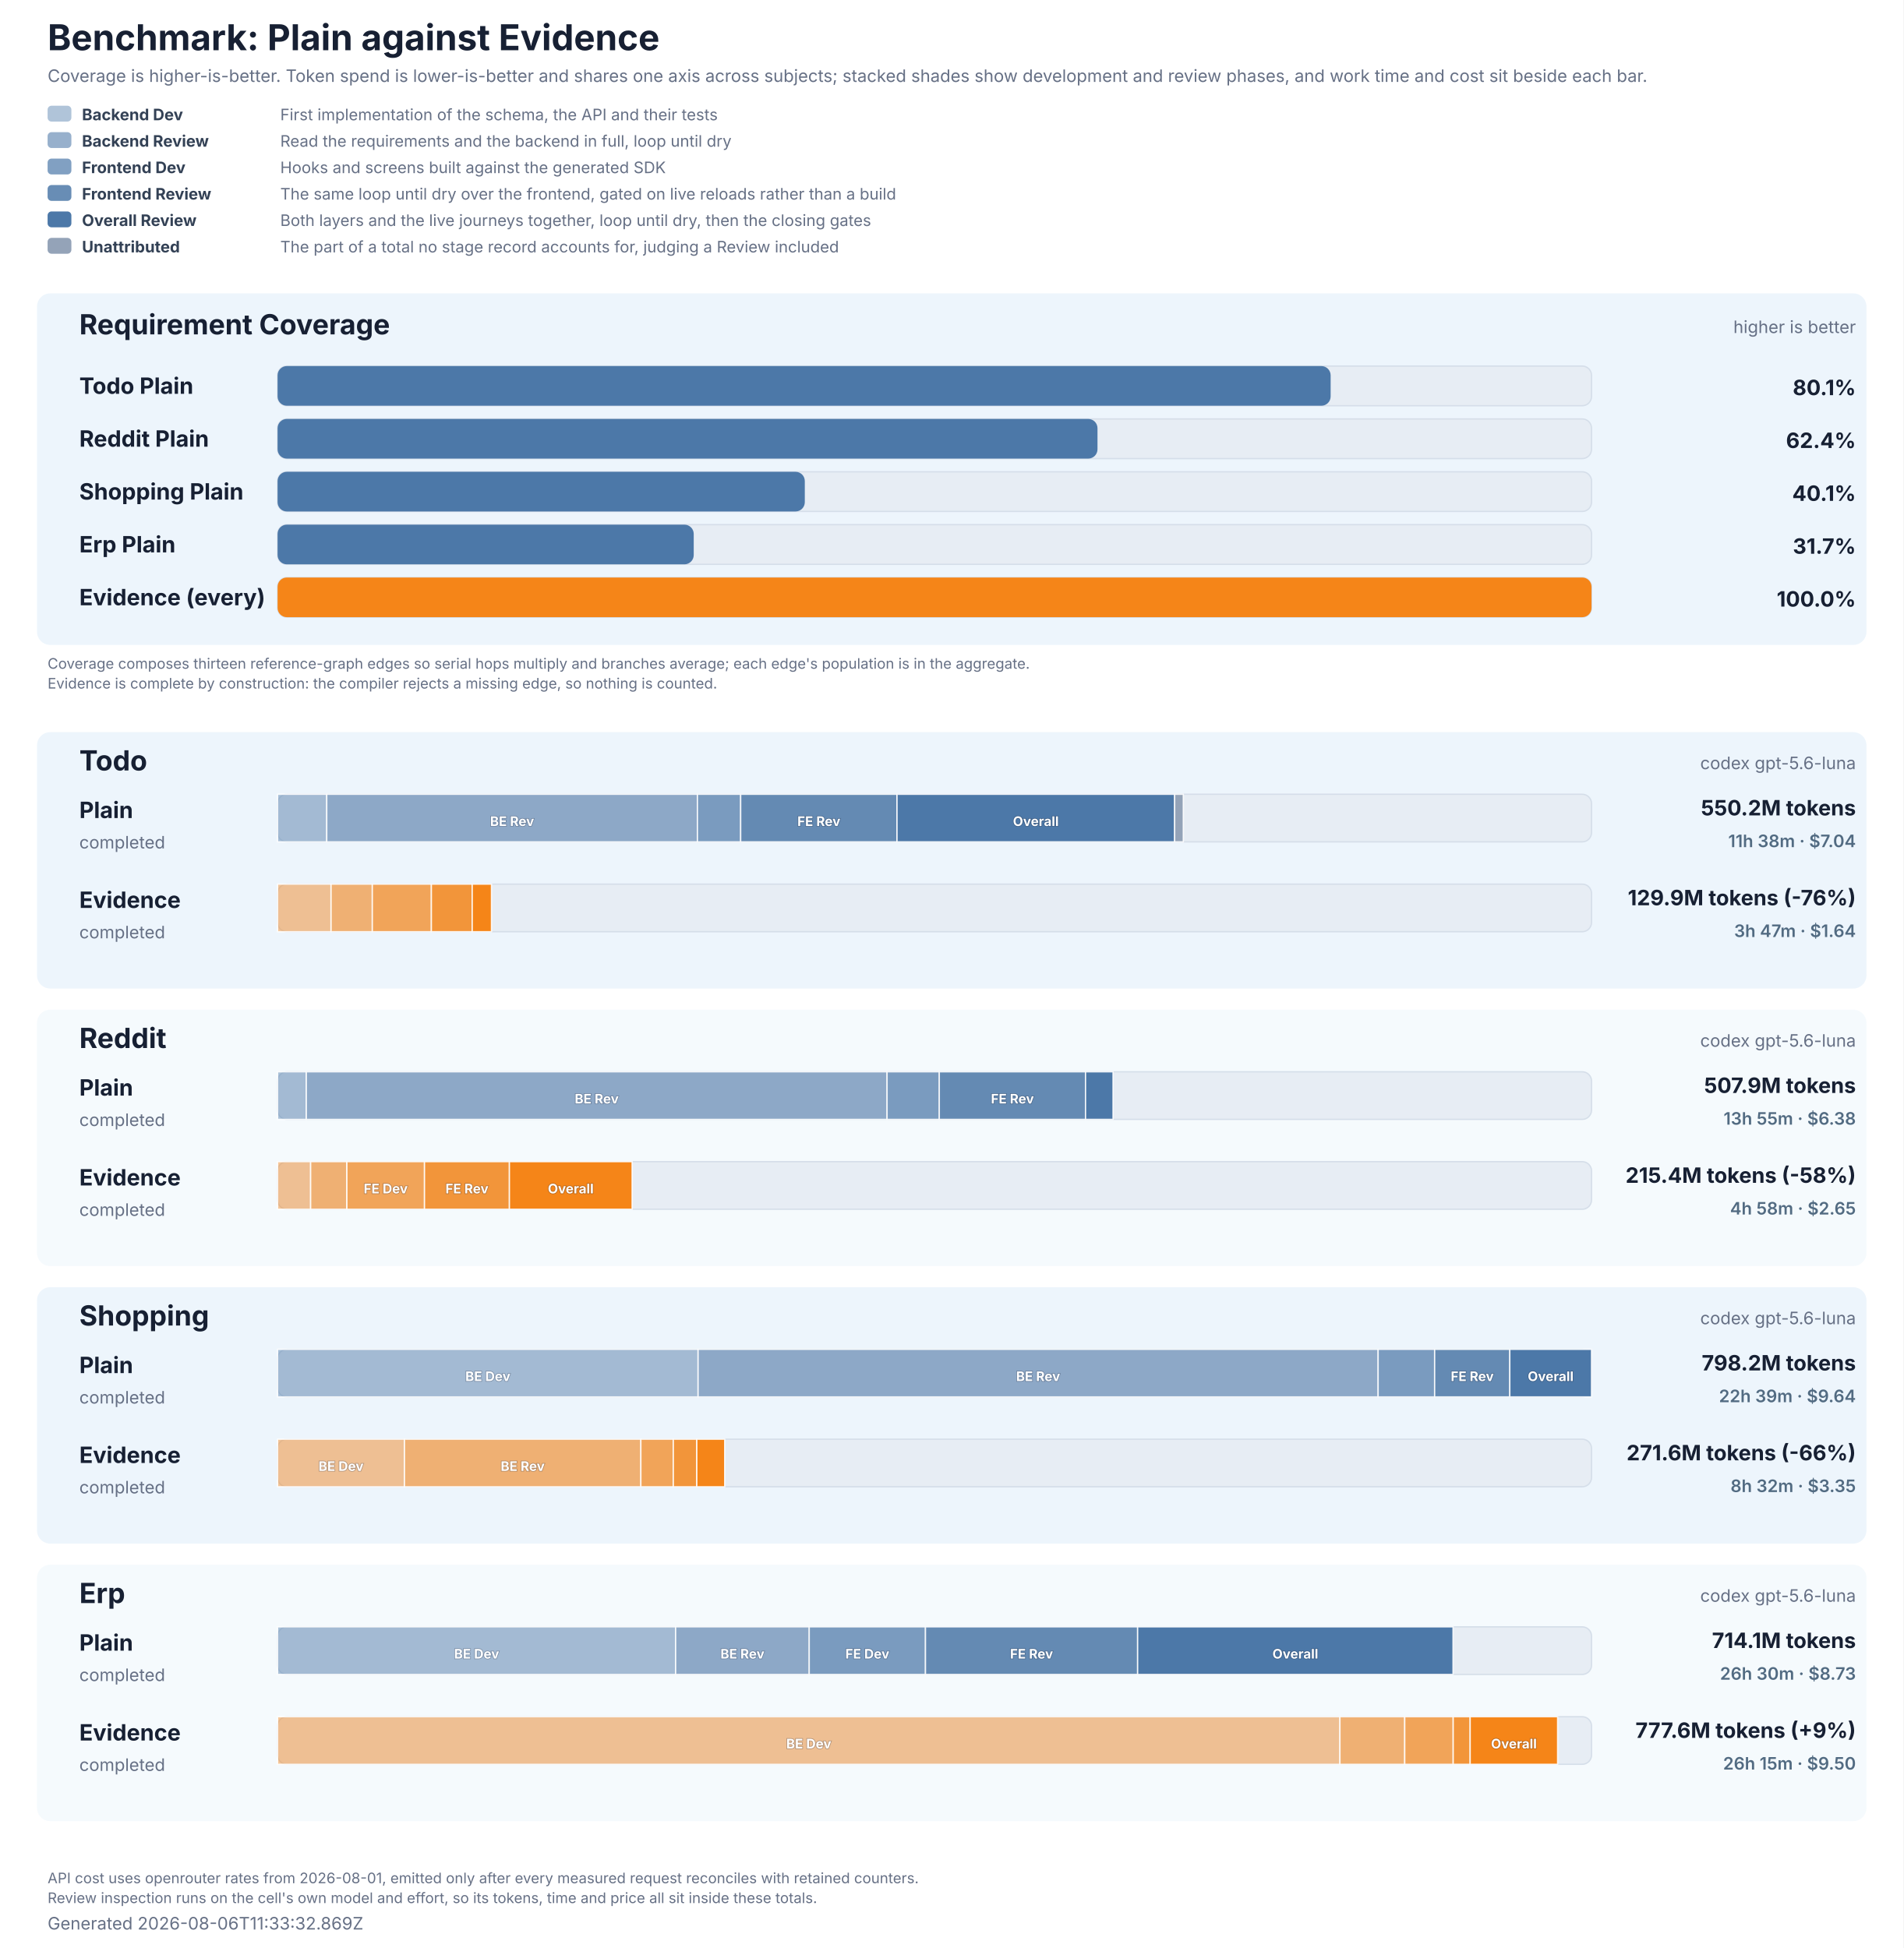
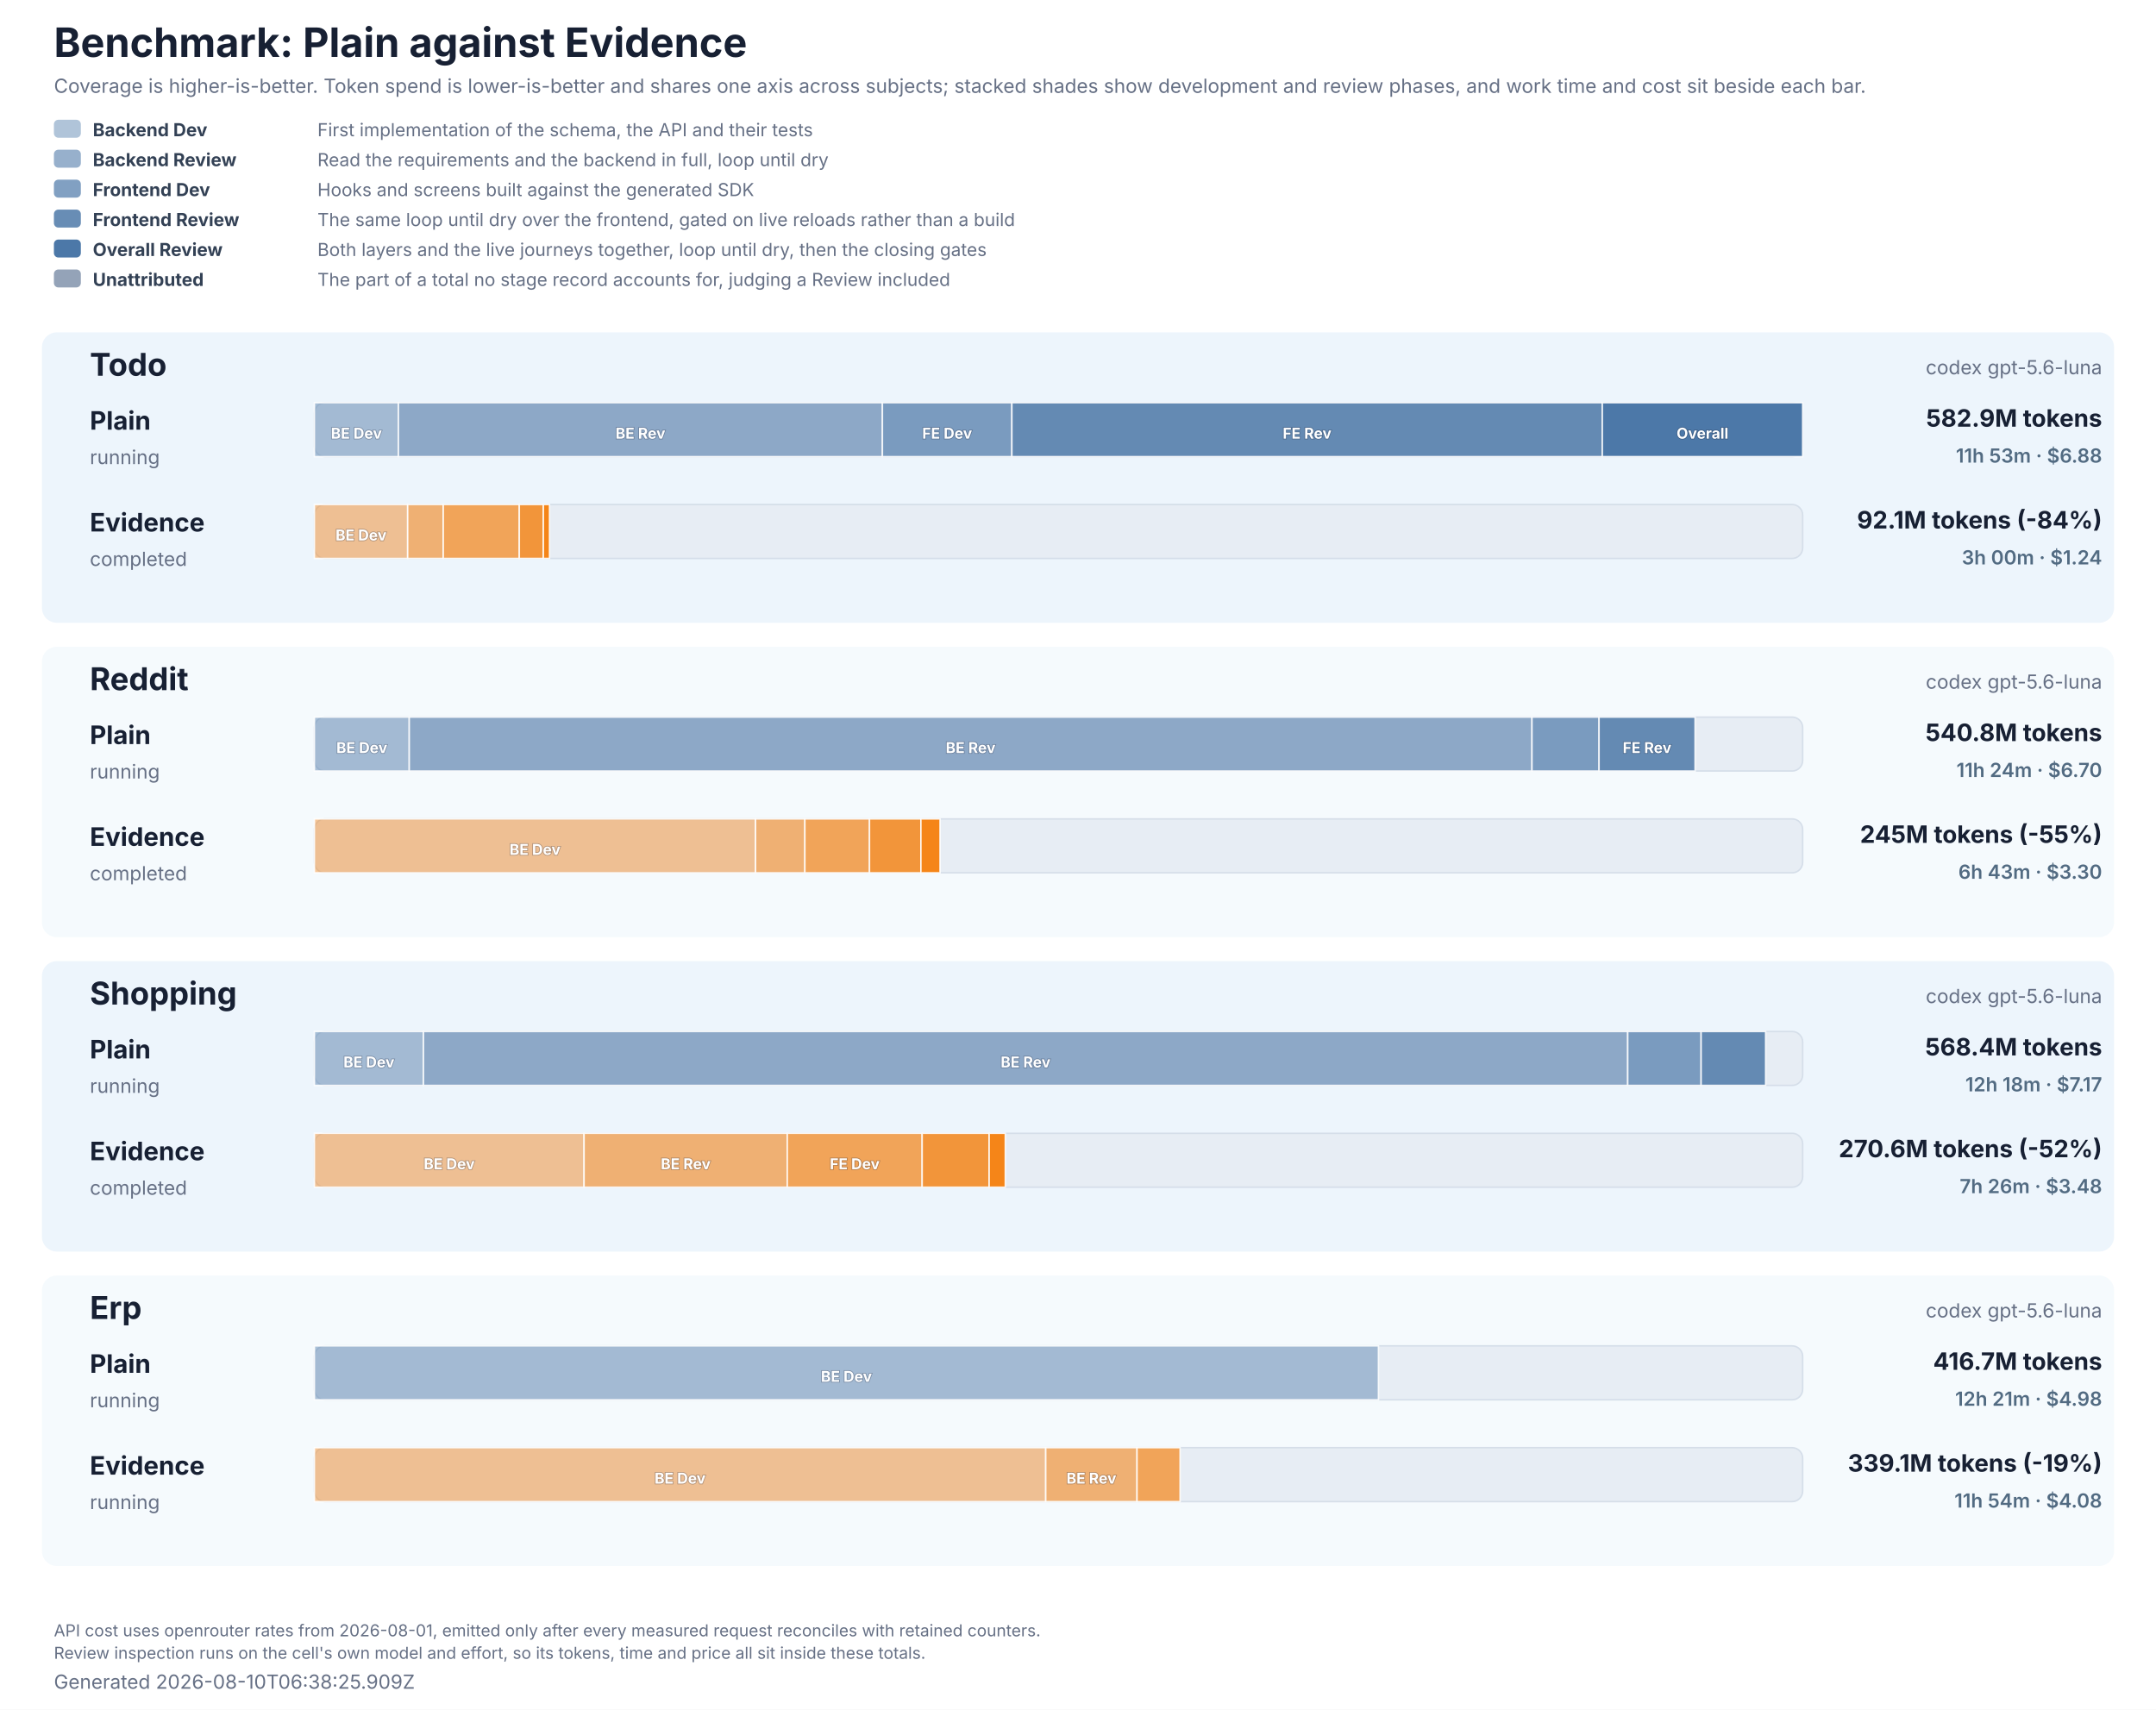
- <svg xmlns="http://www.w3.org/2000/svg" role="img" aria-labelledby="title description" viewBox="0 0 1440 1474" width="1440" height="1474">
+ <svg xmlns="http://www.w3.org/2000/svg" role="img" aria-labelledby="title description" viewBox="0 0 1440 1142" width="1440" height="1142">
  <style>
  text { font-family: Inter, ui-sans-serif, system-ui, -apple-system, BlinkMacSystemFont, 'Segoe UI', 'DejaVu Sans', Arial, sans-serif; fill: #172033; }
  .title { font-size: 27px; font-weight: 700; }
  .subtitle, .generated, .group-meta, .row-status { font-size: 13px; fill: #667085; }
  .group { fill: #e8f2fb; }
  .group-title { font-size: 21px; font-weight: 700; }
  .row-label { font-size: 17px; font-weight: 700; }
  .value { font-size: 16px; font-weight: 700; }
  .cost-value { font-size: 13px; font-weight: 600; fill: #526b82; }
  .legend { font-size: 12px; fill: #667085; }
  .legend-label { font-size: 12px; font-weight: 700; fill: #334155; }
  .segment-label { font-size: 10px; font-weight: 700; fill: #ffffff; paint-order: stroke; stroke: #172033; stroke-opacity: 0.28; stroke-width: 1px; }
  .phase-segment { stroke: #ffffff; stroke-opacity: 0.86; stroke-width: 1px; }
  .track { fill: #e7edf4; stroke: #d5dee9; stroke-width: 1px; }
  .empty { font-size: 15px; fill: #667085; }
  .table-note { font-size: 11px; fill: #667085; }
</style>
-   <rect width="1440" height="1474" fill="#ffffff" />
+   <rect width="1440" height="1142" fill="#ffffff" />
  <text x="36" y="38" class="title">Benchmark: Plain against Evidence</text>
  <text x="36" y="62" class="subtitle">Coverage is higher-is-better. Token spend is lower-is-better and shares one axis across subjects; stacked shades show development and review phases, and work time and cost sit beside each bar.</text>
  <rect x="36" y="80" width="18" height="12" rx="3" fill="#4c78a8" fill-opacity="0.44" />
  <text x="62" y="91" class="legend-label">Backend Dev</text>
  <text x="212" y="91" class="legend">First implementation of the schema, the API and their tests</text>
  <rect x="36" y="100" width="18" height="12" rx="3" fill="#4c78a8" fill-opacity="0.58" />
  <text x="62" y="111" class="legend-label">Backend Review</text>
  <text x="212" y="111" class="legend">Read the requirements and the backend in full, loop until dry</text>
  <rect x="36" y="120" width="18" height="12" rx="3" fill="#4c78a8" fill-opacity="0.7" />
  <text x="62" y="131" class="legend-label">Frontend Dev</text>
  <text x="212" y="131" class="legend">Hooks and screens built against the generated SDK</text>
  <rect x="36" y="140" width="18" height="12" rx="3" fill="#4c78a8" fill-opacity="0.84" />
  <text x="62" y="151" class="legend-label">Frontend Review</text>
  <text x="212" y="151" class="legend">The same loop until dry over the frontend, gated on live reloads rather than a build</text>
  <rect x="36" y="160" width="18" height="12" rx="3" fill="#4c78a8" fill-opacity="1" />
  <text x="62" y="171" class="legend-label">Overall Review</text>
  <text x="212" y="171" class="legend">Both layers and the live journeys together, loop until dry, then the closing gates</text>
  <rect x="36" y="180" width="18" height="12" rx="3" fill="#94a3b8" fill-opacity="1" />
  <text x="62" y="191" class="legend-label">Unattributed</text>
  <text x="212" y="191" class="legend">The part of a total no stage record accounts for, judging a Review included</text>
-   <rect x="28" y="222" width="1384" height="266" rx="10" class="group" fill-opacity="0.78" />
-   <text x="60" y="253" class="group-title">Requirement Coverage</text>
-   <text x="1404" y="252" text-anchor="end" class="group-meta">higher is better</text>
-   <text x="60" y="298" class="row-label" fill="#4c78a8">Todo Plain</text>
-   <rect x="210" y="277" width="994" height="30" rx="7" class="track" />
-   <rect x="210" y="277" width="796.64" height="30" rx="7" fill="#4c78a8" data-coverage="80.14496666666666" />
-   <text x="1404" y="299" text-anchor="end" class="value" fill="#4c78a8">80.1%</text>
-   <text x="60" y="338" class="row-label" fill="#4c78a8">Reddit Plain</text>
-   <rect x="210" y="317" width="994" height="30" rx="7" class="track" />
-   <rect x="210" y="317" width="620.26" height="30" rx="7" fill="#4c78a8" data-coverage="62.400702566666666" />
-   <text x="1404" y="339" text-anchor="end" class="value" fill="#4c78a8">62.4%</text>
-   <text x="60" y="378" class="row-label" fill="#4c78a8">Shopping Plain</text>
-   <rect x="210" y="357" width="994" height="30" rx="7" class="track" />
-   <rect x="210" y="357" width="398.84" height="30" rx="7" fill="#4c78a8" data-coverage="40.12511413497504" />
-   <text x="1404" y="379" text-anchor="end" class="value" fill="#4c78a8">40.1%</text>
-   <text x="60" y="418" class="row-label" fill="#4c78a8">Erp Plain</text>
-   <rect x="210" y="397" width="994" height="30" rx="7" class="track" />
-   <rect x="210" y="397" width="314.81" height="30" rx="7" fill="#4c78a8" data-coverage="31.67055414856898" />
-   <text x="1404" y="419" text-anchor="end" class="value" fill="#4c78a8">31.7%</text>
-   <text x="60" y="458" class="row-label" fill="#f58518">Evidence (every)</text>
-   <rect x="210" y="437" width="994" height="30" rx="7" class="track" />
-   <rect x="210" y="437" width="994.00" height="30" rx="7" fill="#f58518" data-coverage="100" />
-   <text x="1404" y="459" text-anchor="end" class="value" fill="#f58518">100.0%</text>
-   <text x="36" y="506" class="table-note">Coverage composes thirteen reference-graph edges so serial hops multiply and branches average; each edge's population is in the aggregate.</text>
-   <text x="36" y="521" class="table-note">Evidence is complete by construction: the compiler rejects a missing edge, so nothing is counted.</text>
-   <rect x="28" y="554" width="1384" height="194" rx="10" class="group" fill-opacity="0.78" />
-   <text x="60" y="583" class="group-title">Todo</text>
-   <text x="1404" y="582" text-anchor="end" class="group-meta">codex gpt-5.6-luna</text>
-   <text x="60" y="619" class="row-label" fill="#4c78a8">Plain</text>
-   <text x="60" y="642" class="row-status">completed</text>
-   <rect x="210" y="601" width="994" height="36" rx="7" class="track" />
-   <rect x="210.00" y="601" width="37.20" height="36" fill="#4c78a8" fill-opacity="0.44" class="phase-segment" data-phase="backend-development" data-tokens="29872719" />
-   <rect x="247.20" y="601" width="280.40" height="36" fill="#4c78a8" fill-opacity="0.58" class="phase-segment" data-phase="backend-review" data-tokens="225165342" />
-   <text x="387.40" y="625" text-anchor="middle" class="segment-label">BE Rev</text>
-   <rect x="527.60" y="601" width="32.73" height="36" fill="#4c78a8" fill-opacity="0.7" class="phase-segment" data-phase="frontend-development" data-tokens="26279528" />
-   <rect x="560.33" y="601" width="118.28" height="36" fill="#4c78a8" fill-opacity="0.84" class="phase-segment" data-phase="frontend-review" data-tokens="94981769" />
-   <text x="619.47" y="625" text-anchor="middle" class="segment-label">FE Rev</text>
-   <rect x="678.61" y="601" width="210.04" height="36" fill="#4c78a8" fill-opacity="1" class="phase-segment" data-phase="overall-review" data-tokens="168663056" />
-   <text x="783.63" y="625" text-anchor="middle" class="segment-label">Overall</text>
-   <rect x="888.64" y="601" width="6.53" height="36" fill="#94a3b8" class="phase-segment" data-phase="unattributed" data-tokens="5245628" />
-   <text x="1404" y="617" text-anchor="end" class="value">550.2M tokens</text>
-   <text x="1404" y="641" text-anchor="end" class="cost-value">11h 38m · $7.04</text>
-   <text x="60" y="687" class="row-label" fill="#f58518">Evidence</text>
-   <text x="60" y="710" class="row-status">completed</text>
-   <rect x="210" y="669" width="994" height="36" rx="7" class="track" />
-   <rect x="210.00" y="669" width="40.44" height="36" fill="#f58518" fill-opacity="0.44" class="phase-segment" data-phase="backend-development" data-tokens="32474293" />
-   <rect x="250.44" y="669" width="31.22" height="36" fill="#f58518" fill-opacity="0.58" class="phase-segment" data-phase="backend-review" data-tokens="25067684" />
-   <rect x="281.66" y="669" width="44.68" height="36" fill="#f58518" fill-opacity="0.7" class="phase-segment" data-phase="frontend-development" data-tokens="35876257" />
-   <rect x="326.33" y="669" width="30.90" height="36" fill="#f58518" fill-opacity="0.84" class="phase-segment" data-phase="frontend-review" data-tokens="24811262" />
-   <rect x="357.23" y="669" width="14.57" height="36" fill="#f58518" fill-opacity="1" class="phase-segment" data-phase="overall-review" data-tokens="11698563" />
-   <text x="1404" y="685" text-anchor="end" class="value">129.9M tokens (-76%)</text>
-   <text x="1404" y="709" text-anchor="end" class="cost-value">3h 47m · $1.64</text>
-   <rect x="28" y="764" width="1384" height="194" rx="10" class="group" fill-opacity="0.42" />
-   <text x="60" y="793" class="group-title">Reddit</text>
-   <text x="1404" y="792" text-anchor="end" class="group-meta">codex gpt-5.6-luna</text>
-   <text x="60" y="829" class="row-label" fill="#4c78a8">Plain</text>
-   <text x="60" y="852" class="row-status">completed</text>
-   <rect x="210" y="811" width="994" height="36" rx="7" class="track" />
-   <rect x="210.00" y="811" width="21.73" height="36" fill="#4c78a8" fill-opacity="0.44" class="phase-segment" data-phase="backend-development" data-tokens="17450090" />
-   <rect x="231.73" y="811" width="439.36" height="36" fill="#4c78a8" fill-opacity="0.58" class="phase-segment" data-phase="backend-review" data-tokens="352811491" />
-   <text x="451.41" y="835" text-anchor="middle" class="segment-label">BE Rev</text>
-   <rect x="671.09" y="811" width="39.51" height="36" fill="#4c78a8" fill-opacity="0.7" class="phase-segment" data-phase="frontend-development" data-tokens="31723600" />
-   <rect x="710.59" y="811" width="110.63" height="36" fill="#4c78a8" fill-opacity="0.84" class="phase-segment" data-phase="frontend-review" data-tokens="88835486" />
-   <text x="765.91" y="835" text-anchor="middle" class="segment-label">FE Rev</text>
-   <rect x="821.22" y="811" width="20.80" height="36" fill="#4c78a8" fill-opacity="1" class="phase-segment" data-phase="overall-review" data-tokens="16705282" />
-   <text x="1404" y="827" text-anchor="end" class="value">507.9M tokens</text>
-   <text x="1404" y="851" text-anchor="end" class="cost-value">13h 55m · $6.38</text>
-   <text x="60" y="897" class="row-label" fill="#f58518">Evidence</text>
-   <text x="60" y="920" class="row-status">completed</text>
-   <rect x="210" y="879" width="994" height="36" rx="7" class="track" />
-   <rect x="210.00" y="879" width="25.00" height="36" fill="#f58518" fill-opacity="0.44" class="phase-segment" data-phase="backend-development" data-tokens="20078882" />
-   <rect x="235.00" y="879" width="27.42" height="36" fill="#f58518" fill-opacity="0.58" class="phase-segment" data-phase="backend-review" data-tokens="22019408" />
-   <rect x="262.43" y="879" width="58.71" height="36" fill="#f58518" fill-opacity="0.7" class="phase-segment" data-phase="frontend-development" data-tokens="47141668" />
-   <text x="291.78" y="903" text-anchor="middle" class="segment-label">FE Dev</text>
-   <rect x="321.13" y="879" width="64.24" height="36" fill="#f58518" fill-opacity="0.84" class="phase-segment" data-phase="frontend-review" data-tokens="51584370" />
-   <text x="353.25" y="903" text-anchor="middle" class="segment-label">FE Rev</text>
-   <rect x="385.37" y="879" width="92.83" height="36" fill="#f58518" fill-opacity="1" class="phase-segment" data-phase="overall-review" data-tokens="74545453" />
-   <text x="431.78" y="903" text-anchor="middle" class="segment-label">Overall</text>
-   <text x="1404" y="895" text-anchor="end" class="value">215.4M tokens (-58%)</text>
-   <text x="1404" y="919" text-anchor="end" class="cost-value">4h 58m · $2.65</text>
-   <rect x="28" y="974" width="1384" height="194" rx="10" class="group" fill-opacity="0.78" />
-   <text x="60" y="1003" class="group-title">Shopping</text>
-   <text x="1404" y="1002" text-anchor="end" class="group-meta">codex gpt-5.6-luna</text>
-   <text x="60" y="1039" class="row-label" fill="#4c78a8">Plain</text>
-   <text x="60" y="1062" class="row-status">completed</text>
-   <rect x="210" y="1021" width="994" height="36" rx="7" class="track" />
-   <rect x="210.00" y="1021" width="318.11" height="36" fill="#4c78a8" fill-opacity="0.44" class="phase-segment" data-phase="backend-development" data-tokens="255451467" />
-   <text x="369.06" y="1045" text-anchor="middle" class="segment-label">BE Dev</text>
-   <rect x="528.11" y="1021" width="514.46" height="36" fill="#4c78a8" fill-opacity="0.58" class="phase-segment" data-phase="backend-review" data-tokens="413122866" />
-   <text x="785.35" y="1045" text-anchor="middle" class="segment-label">BE Rev</text>
-   <rect x="1042.58" y="1021" width="42.75" height="36" fill="#4c78a8" fill-opacity="0.7" class="phase-segment" data-phase="frontend-development" data-tokens="34329031" />
-   <rect x="1085.33" y="1021" width="56.86" height="36" fill="#4c78a8" fill-opacity="0.84" class="phase-segment" data-phase="frontend-review" data-tokens="45659705" />
-   <text x="1113.76" y="1045" text-anchor="middle" class="segment-label">FE Rev</text>
-   <rect x="1142.19" y="1021" width="61.81" height="36" fill="#4c78a8" fill-opacity="1" class="phase-segment" data-phase="overall-review" data-tokens="49635781" />
-   <text x="1173.09" y="1045" text-anchor="middle" class="segment-label">Overall</text>
-   <text x="1404" y="1037" text-anchor="end" class="value">798.2M tokens</text>
-   <text x="1404" y="1061" text-anchor="end" class="cost-value">22h 39m · $9.64</text>
-   <text x="60" y="1107" class="row-label" fill="#f58518">Evidence</text>
-   <text x="60" y="1130" class="row-status">completed</text>
-   <rect x="210" y="1089" width="994" height="36" rx="7" class="track" />
-   <rect x="210.00" y="1089" width="95.98" height="36" fill="#f58518" fill-opacity="0.44" class="phase-segment" data-phase="backend-development" data-tokens="77076340" />
-   <text x="257.99" y="1113" text-anchor="middle" class="segment-label">BE Dev</text>
-   <rect x="305.98" y="1089" width="178.85" height="36" fill="#f58518" fill-opacity="0.58" class="phase-segment" data-phase="backend-review" data-tokens="143620415" />
-   <text x="395.41" y="1113" text-anchor="middle" class="segment-label">BE Rev</text>
-   <rect x="484.83" y="1089" width="24.52" height="36" fill="#f58518" fill-opacity="0.7" class="phase-segment" data-phase="frontend-development" data-tokens="19691264" />
-   <rect x="509.36" y="1089" width="17.79" height="36" fill="#f58518" fill-opacity="0.84" class="phase-segment" data-phase="frontend-review" data-tokens="14287766" />
-   <rect x="527.15" y="1089" width="21.09" height="36" fill="#f58518" fill-opacity="1" class="phase-segment" data-phase="overall-review" data-tokens="16933079" />
-   <text x="1404" y="1105" text-anchor="end" class="value">271.6M tokens (-66%)</text>
-   <text x="1404" y="1129" text-anchor="end" class="cost-value">8h 32m · $3.35</text>
-   <rect x="28" y="1184" width="1384" height="194" rx="10" class="group" fill-opacity="0.42" />
-   <text x="60" y="1213" class="group-title">Erp</text>
-   <text x="1404" y="1212" text-anchor="end" class="group-meta">codex gpt-5.6-luna</text>
-   <text x="60" y="1249" class="row-label" fill="#4c78a8">Plain</text>
-   <text x="60" y="1272" class="row-status">completed</text>
-   <rect x="210" y="1231" width="994" height="36" rx="7" class="track" />
-   <rect x="210.00" y="1231" width="301.13" height="36" fill="#4c78a8" fill-opacity="0.44" class="phase-segment" data-phase="backend-development" data-tokens="241812680" />
-   <text x="360.57" y="1255" text-anchor="middle" class="segment-label">BE Dev</text>
-   <rect x="511.13" y="1231" width="101.06" height="36" fill="#4c78a8" fill-opacity="0.58" class="phase-segment" data-phase="backend-review" data-tokens="81156222" />
-   <text x="561.66" y="1255" text-anchor="middle" class="segment-label">BE Rev</text>
-   <rect x="612.19" y="1231" width="87.93" height="36" fill="#4c78a8" fill-opacity="0.7" class="phase-segment" data-phase="frontend-development" data-tokens="70612401" />
-   <text x="656.16" y="1255" text-anchor="middle" class="segment-label">FE Dev</text>
-   <rect x="700.13" y="1231" width="160.51" height="36" fill="#4c78a8" fill-opacity="0.84" class="phase-segment" data-phase="frontend-review" data-tokens="128890055" />
-   <text x="780.38" y="1255" text-anchor="middle" class="segment-label">FE Rev</text>
-   <rect x="860.64" y="1231" width="238.59" height="36" fill="#4c78a8" fill-opacity="1" class="phase-segment" data-phase="overall-review" data-tokens="191593998" />
-   <text x="979.93" y="1255" text-anchor="middle" class="segment-label">Overall</text>
-   <text x="1404" y="1247" text-anchor="end" class="value">714.1M tokens</text>
-   <text x="1404" y="1271" text-anchor="end" class="cost-value">26h 30m · $8.73</text>
-   <text x="60" y="1317" class="row-label" fill="#f58518">Evidence</text>
-   <text x="60" y="1340" class="row-status">completed</text>
-   <rect x="210" y="1299" width="994" height="36" rx="7" class="track" />
-   <rect x="210.00" y="1299" width="803.67" height="36" fill="#f58518" fill-opacity="0.44" class="phase-segment" data-phase="backend-development" data-tokens="645364359" />
-   <text x="611.84" y="1323" text-anchor="middle" class="segment-label">BE Dev</text>
-   <rect x="1013.67" y="1299" width="49.02" height="36" fill="#f58518" fill-opacity="0.58" class="phase-segment" data-phase="backend-review" data-tokens="39360505" />
-   <rect x="1062.69" y="1299" width="36.67" height="36" fill="#f58518" fill-opacity="0.7" class="phase-segment" data-phase="frontend-development" data-tokens="29445251" />
-   <rect x="1099.36" y="1299" width="12.84" height="36" fill="#f58518" fill-opacity="0.84" class="phase-segment" data-phase="frontend-review" data-tokens="10307041" />
-   <rect x="1112.19" y="1299" width="66.15" height="36" fill="#f58518" fill-opacity="1" class="phase-segment" data-phase="overall-review" data-tokens="53120521" />
-   <text x="1145.27" y="1323" text-anchor="middle" class="segment-label">Overall</text>
-   <text x="1404" y="1315" text-anchor="end" class="value">777.6M tokens (+9%)</text>
-   <text x="1404" y="1339" text-anchor="end" class="cost-value">26h 15m · $9.50</text>
-   <text x="36" y="1425" class="table-note">API cost uses openrouter rates from 2026-08-01, emitted only after every measured request reconciles with retained counters.</text>
-   <text x="36" y="1440" class="table-note">Review inspection runs on the cell's own model and effort, so its tokens, time and price all sit inside these totals.</text>
-   <text x="36" y="1460" class="generated">Generated 2026-08-06T11:33:32.869Z</text>
+   <rect x="28" y="222" width="1384" height="194" rx="10" class="group" fill-opacity="0.78" />
+   <text x="60" y="251" class="group-title">Todo</text>
+   <text x="1404" y="250" text-anchor="end" class="group-meta">codex gpt-5.6-luna</text>
+   <text x="60" y="287" class="row-label" fill="#4c78a8">Plain</text>
+   <text x="60" y="310" class="row-status">running</text>
+   <rect x="210" y="269" width="994" height="36" rx="7" class="track" />
+   <rect x="210.00" y="269" width="56.10" height="36" fill="#4c78a8" fill-opacity="0.44" class="phase-segment" data-phase="backend-development" data-tokens="32898028" />
+   <text x="238.05" y="293" text-anchor="middle" class="segment-label">BE Dev</text>
+   <rect x="266.10" y="269" width="323.27" height="36" fill="#4c78a8" fill-opacity="0.58" class="phase-segment" data-phase="backend-review" data-tokens="189565386" />
+   <text x="427.73" y="293" text-anchor="middle" class="segment-label">BE Rev</text>
+   <rect x="589.37" y="269" width="86.47" height="36" fill="#4c78a8" fill-opacity="0.7" class="phase-segment" data-phase="frontend-development" data-tokens="50709138" />
+   <text x="632.60" y="293" text-anchor="middle" class="segment-label">FE Dev</text>
+   <rect x="675.84" y="269" width="394.36" height="36" fill="#4c78a8" fill-opacity="0.84" class="phase-segment" data-phase="frontend-review" data-tokens="231256630" />
+   <text x="873.02" y="293" text-anchor="middle" class="segment-label">FE Rev</text>
+   <rect x="1070.20" y="269" width="133.80" height="36" fill="#4c78a8" fill-opacity="1" class="phase-segment" data-phase="overall-review" data-tokens="78459919" />
+   <text x="1137.10" y="293" text-anchor="middle" class="segment-label">Overall</text>
+   <text x="1404" y="285" text-anchor="end" class="value">582.9M tokens</text>
+   <text x="1404" y="309" text-anchor="end" class="cost-value">11h 53m · $6.88</text>
+   <text x="60" y="355" class="row-label" fill="#f58518">Evidence</text>
+   <text x="60" y="378" class="row-status">completed</text>
+   <rect x="210" y="337" width="994" height="36" rx="7" class="track" />
+   <rect x="210.00" y="337" width="62.29" height="36" fill="#f58518" fill-opacity="0.44" class="phase-segment" data-phase="backend-development" data-tokens="36526952" />
+   <text x="241.14" y="361" text-anchor="middle" class="segment-label">BE Dev</text>
+   <rect x="272.29" y="337" width="23.78" height="36" fill="#f58518" fill-opacity="0.58" class="phase-segment" data-phase="backend-review" data-tokens="13945646" />
+   <rect x="296.07" y="337" width="50.78" height="36" fill="#f58518" fill-opacity="0.7" class="phase-segment" data-phase="frontend-development" data-tokens="29777795" />
+   <rect x="346.85" y="337" width="16.07" height="36" fill="#f58518" fill-opacity="0.84" class="phase-segment" data-phase="frontend-review" data-tokens="9425590" />
+   <rect x="362.92" y="337" width="4.10" height="36" fill="#f58518" fill-opacity="1" class="phase-segment" data-phase="overall-review" data-tokens="2404927" />
+   <text x="1404" y="353" text-anchor="end" class="value">92.1M tokens (-84%)</text>
+   <text x="1404" y="377" text-anchor="end" class="cost-value">3h 00m · $1.24</text>
+   <rect x="28" y="432" width="1384" height="194" rx="10" class="group" fill-opacity="0.42" />
+   <text x="60" y="461" class="group-title">Reddit</text>
+   <text x="1404" y="460" text-anchor="end" class="group-meta">codex gpt-5.6-luna</text>
+   <text x="60" y="497" class="row-label" fill="#4c78a8">Plain</text>
+   <text x="60" y="520" class="row-status">running</text>
+   <rect x="210" y="479" width="994" height="36" rx="7" class="track" />
+   <rect x="210.00" y="479" width="63.35" height="36" fill="#4c78a8" fill-opacity="0.44" class="phase-segment" data-phase="backend-development" data-tokens="37147695" />
+   <text x="241.67" y="503" text-anchor="middle" class="segment-label">BE Dev</text>
+   <rect x="273.35" y="479" width="749.86" height="36" fill="#4c78a8" fill-opacity="0.58" class="phase-segment" data-phase="backend-review" data-tokens="439723016" />
+   <text x="648.28" y="503" text-anchor="middle" class="segment-label">BE Rev</text>
+   <rect x="1023.21" y="479" width="44.82" height="36" fill="#4c78a8" fill-opacity="0.7" class="phase-segment" data-phase="frontend-development" data-tokens="26280767" />
+   <rect x="1068.02" y="479" width="64.12" height="36" fill="#4c78a8" fill-opacity="0.84" class="phase-segment" data-phase="frontend-review" data-tokens="37601994" />
+   <text x="1100.08" y="503" text-anchor="middle" class="segment-label">FE Rev</text>
+   <text x="1404" y="495" text-anchor="end" class="value">540.8M tokens</text>
+   <text x="1404" y="519" text-anchor="end" class="cost-value">11h 24m · $6.70</text>
+   <text x="60" y="565" class="row-label" fill="#f58518">Evidence</text>
+   <text x="60" y="588" class="row-status">completed</text>
+   <rect x="210" y="547" width="994" height="36" rx="7" class="track" />
+   <rect x="210.00" y="547" width="294.64" height="36" fill="#f58518" fill-opacity="0.44" class="phase-segment" data-phase="backend-development" data-tokens="172779712" />
+   <text x="357.32" y="571" text-anchor="middle" class="segment-label">BE Dev</text>
+   <rect x="504.64" y="547" width="32.94" height="36" fill="#f58518" fill-opacity="0.58" class="phase-segment" data-phase="backend-review" data-tokens="19315397" />
+   <rect x="537.58" y="547" width="43.16" height="36" fill="#f58518" fill-opacity="0.7" class="phase-segment" data-phase="frontend-development" data-tokens="25307573" />
+   <rect x="580.74" y="547" width="34.36" height="36" fill="#f58518" fill-opacity="0.84" class="phase-segment" data-phase="frontend-review" data-tokens="20147024" />
+   <rect x="615.09" y="547" width="12.75" height="36" fill="#f58518" fill-opacity="1" class="phase-segment" data-phase="overall-review" data-tokens="7474925" />
+   <text x="1404" y="563" text-anchor="end" class="value">245M tokens (-55%)</text>
+   <text x="1404" y="587" text-anchor="end" class="cost-value">6h 43m · $3.30</text>
+   <rect x="28" y="642" width="1384" height="194" rx="10" class="group" fill-opacity="0.78" />
+   <text x="60" y="671" class="group-title">Shopping</text>
+   <text x="1404" y="670" text-anchor="end" class="group-meta">codex gpt-5.6-luna</text>
+   <text x="60" y="707" class="row-label" fill="#4c78a8">Plain</text>
+   <text x="60" y="730" class="row-status">running</text>
+   <rect x="210" y="689" width="994" height="36" rx="7" class="track" />
+   <rect x="210.00" y="689" width="72.81" height="36" fill="#4c78a8" fill-opacity="0.44" class="phase-segment" data-phase="backend-development" data-tokens="42694073" />
+   <text x="246.40" y="713" text-anchor="middle" class="segment-label">BE Dev</text>
+   <rect x="282.81" y="689" width="804.36" height="36" fill="#4c78a8" fill-opacity="0.58" class="phase-segment" data-phase="backend-review" data-tokens="471685325" />
+   <text x="684.99" y="713" text-anchor="middle" class="segment-label">BE Rev</text>
+   <rect x="1087.17" y="689" width="49.02" height="36" fill="#4c78a8" fill-opacity="0.7" class="phase-segment" data-phase="frontend-development" data-tokens="28745673" />
+   <rect x="1136.19" y="689" width="43.07" height="36" fill="#4c78a8" fill-opacity="0.84" class="phase-segment" data-phase="frontend-review" data-tokens="25257274" />
+   <text x="1404" y="705" text-anchor="end" class="value">568.4M tokens</text>
+   <text x="1404" y="729" text-anchor="end" class="cost-value">12h 18m · $7.17</text>
+   <text x="60" y="775" class="row-label" fill="#f58518">Evidence</text>
+   <text x="60" y="798" class="row-status">completed</text>
+   <rect x="210" y="757" width="994" height="36" rx="7" class="track" />
+   <rect x="210.00" y="757" width="180.11" height="36" fill="#f58518" fill-opacity="0.44" class="phase-segment" data-phase="backend-development" data-tokens="105617004" />
+   <text x="300.05" y="781" text-anchor="middle" class="segment-label">BE Dev</text>
+   <rect x="390.11" y="757" width="135.72" height="36" fill="#f58518" fill-opacity="0.58" class="phase-segment" data-phase="backend-review" data-tokens="79589010" />
+   <text x="457.97" y="781" text-anchor="middle" class="segment-label">BE Rev</text>
+   <rect x="525.83" y="757" width="90.08" height="36" fill="#f58518" fill-opacity="0.7" class="phase-segment" data-phase="frontend-development" data-tokens="52825873" />
+   <text x="570.87" y="781" text-anchor="middle" class="segment-label">FE Dev</text>
+   <rect x="615.92" y="757" width="44.76" height="36" fill="#f58518" fill-opacity="0.84" class="phase-segment" data-phase="frontend-review" data-tokens="26247663" />
+   <rect x="660.68" y="757" width="10.75" height="36" fill="#f58518" fill-opacity="1" class="phase-segment" data-phase="overall-review" data-tokens="6301255" />
+   <text x="1404" y="773" text-anchor="end" class="value">270.6M tokens (-52%)</text>
+   <text x="1404" y="797" text-anchor="end" class="cost-value">7h 26m · $3.48</text>
+   <rect x="28" y="852" width="1384" height="194" rx="10" class="group" fill-opacity="0.42" />
+   <text x="60" y="881" class="group-title">Erp</text>
+   <text x="1404" y="880" text-anchor="end" class="group-meta">codex gpt-5.6-luna</text>
+   <text x="60" y="917" class="row-label" fill="#4c78a8">Plain</text>
+   <text x="60" y="940" class="row-status">running</text>
+   <rect x="210" y="899" width="994" height="36" rx="7" class="track" />
+   <rect x="210.00" y="899" width="710.67" height="36" fill="#4c78a8" fill-opacity="0.44" class="phase-segment" data-phase="backend-development" data-tokens="416741026" />
+   <text x="565.33" y="923" text-anchor="middle" class="segment-label">BE Dev</text>
+   <text x="1404" y="915" text-anchor="end" class="value">416.7M tokens</text>
+   <text x="1404" y="939" text-anchor="end" class="cost-value">12h 21m · $4.98</text>
+   <text x="60" y="985" class="row-label" fill="#f58518">Evidence</text>
+   <text x="60" y="1008" class="row-status">running</text>
+   <rect x="210" y="967" width="994" height="36" rx="7" class="track" />
+   <rect x="210.00" y="967" width="488.45" height="36" fill="#f58518" fill-opacity="0.44" class="phase-segment" data-phase="backend-development" data-tokens="286432546" />
+   <text x="454.23" y="991" text-anchor="middle" class="segment-label">BE Dev</text>
+   <rect x="698.45" y="967" width="60.98" height="36" fill="#f58518" fill-opacity="0.58" class="phase-segment" data-phase="backend-review" data-tokens="35758605" />
+   <text x="728.94" y="991" text-anchor="middle" class="segment-label">BE Rev</text>
+   <rect x="759.43" y="967" width="28.76" height="36" fill="#f58518" fill-opacity="0.7" class="phase-segment" data-phase="frontend-development" data-tokens="16862829" />
+   <text x="1404" y="983" text-anchor="end" class="value">339.1M tokens (-19%)</text>
+   <text x="1404" y="1007" text-anchor="end" class="cost-value">11h 54m · $4.08</text>
+   <text x="36" y="1093" class="table-note">API cost uses openrouter rates from 2026-08-01, emitted only after every measured request reconciles with retained counters.</text>
+   <text x="36" y="1108" class="table-note">Review inspection runs on the cell's own model and effort, so its tokens, time and price all sit inside these totals.</text>
+   <text x="36" y="1128" class="generated">Generated 2026-08-10T06:38:25.909Z</text>
</svg>
